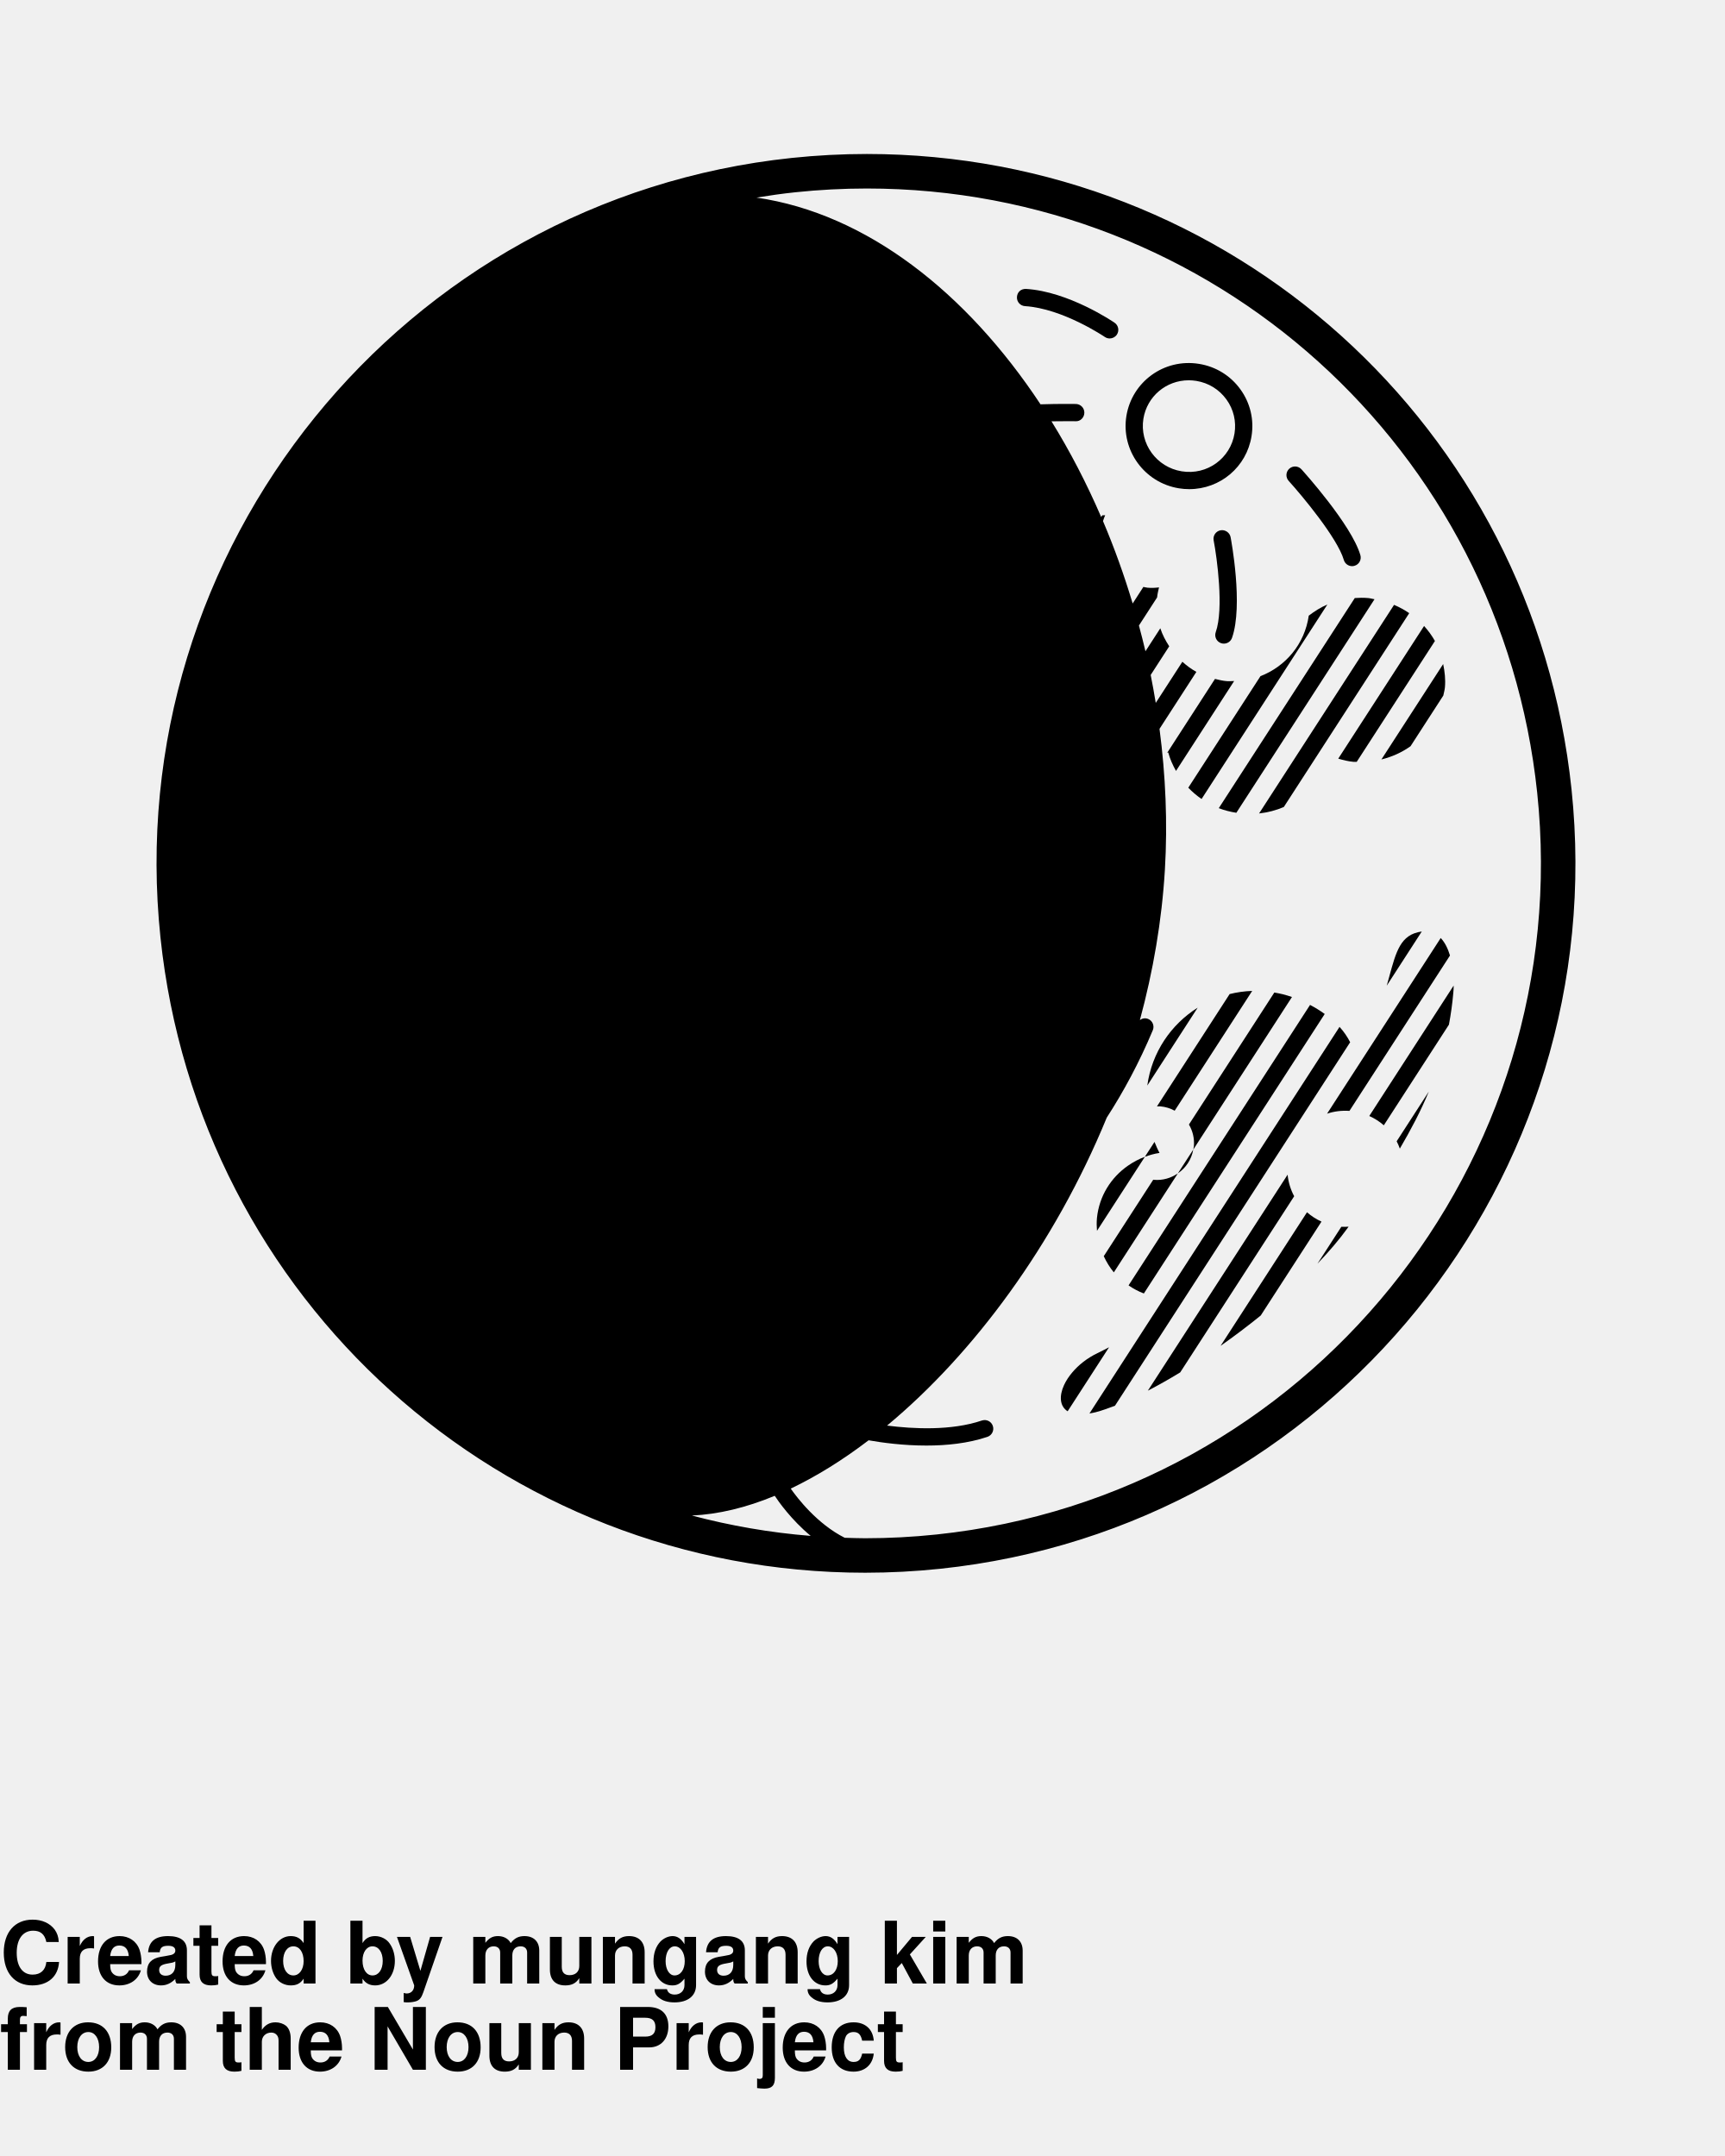
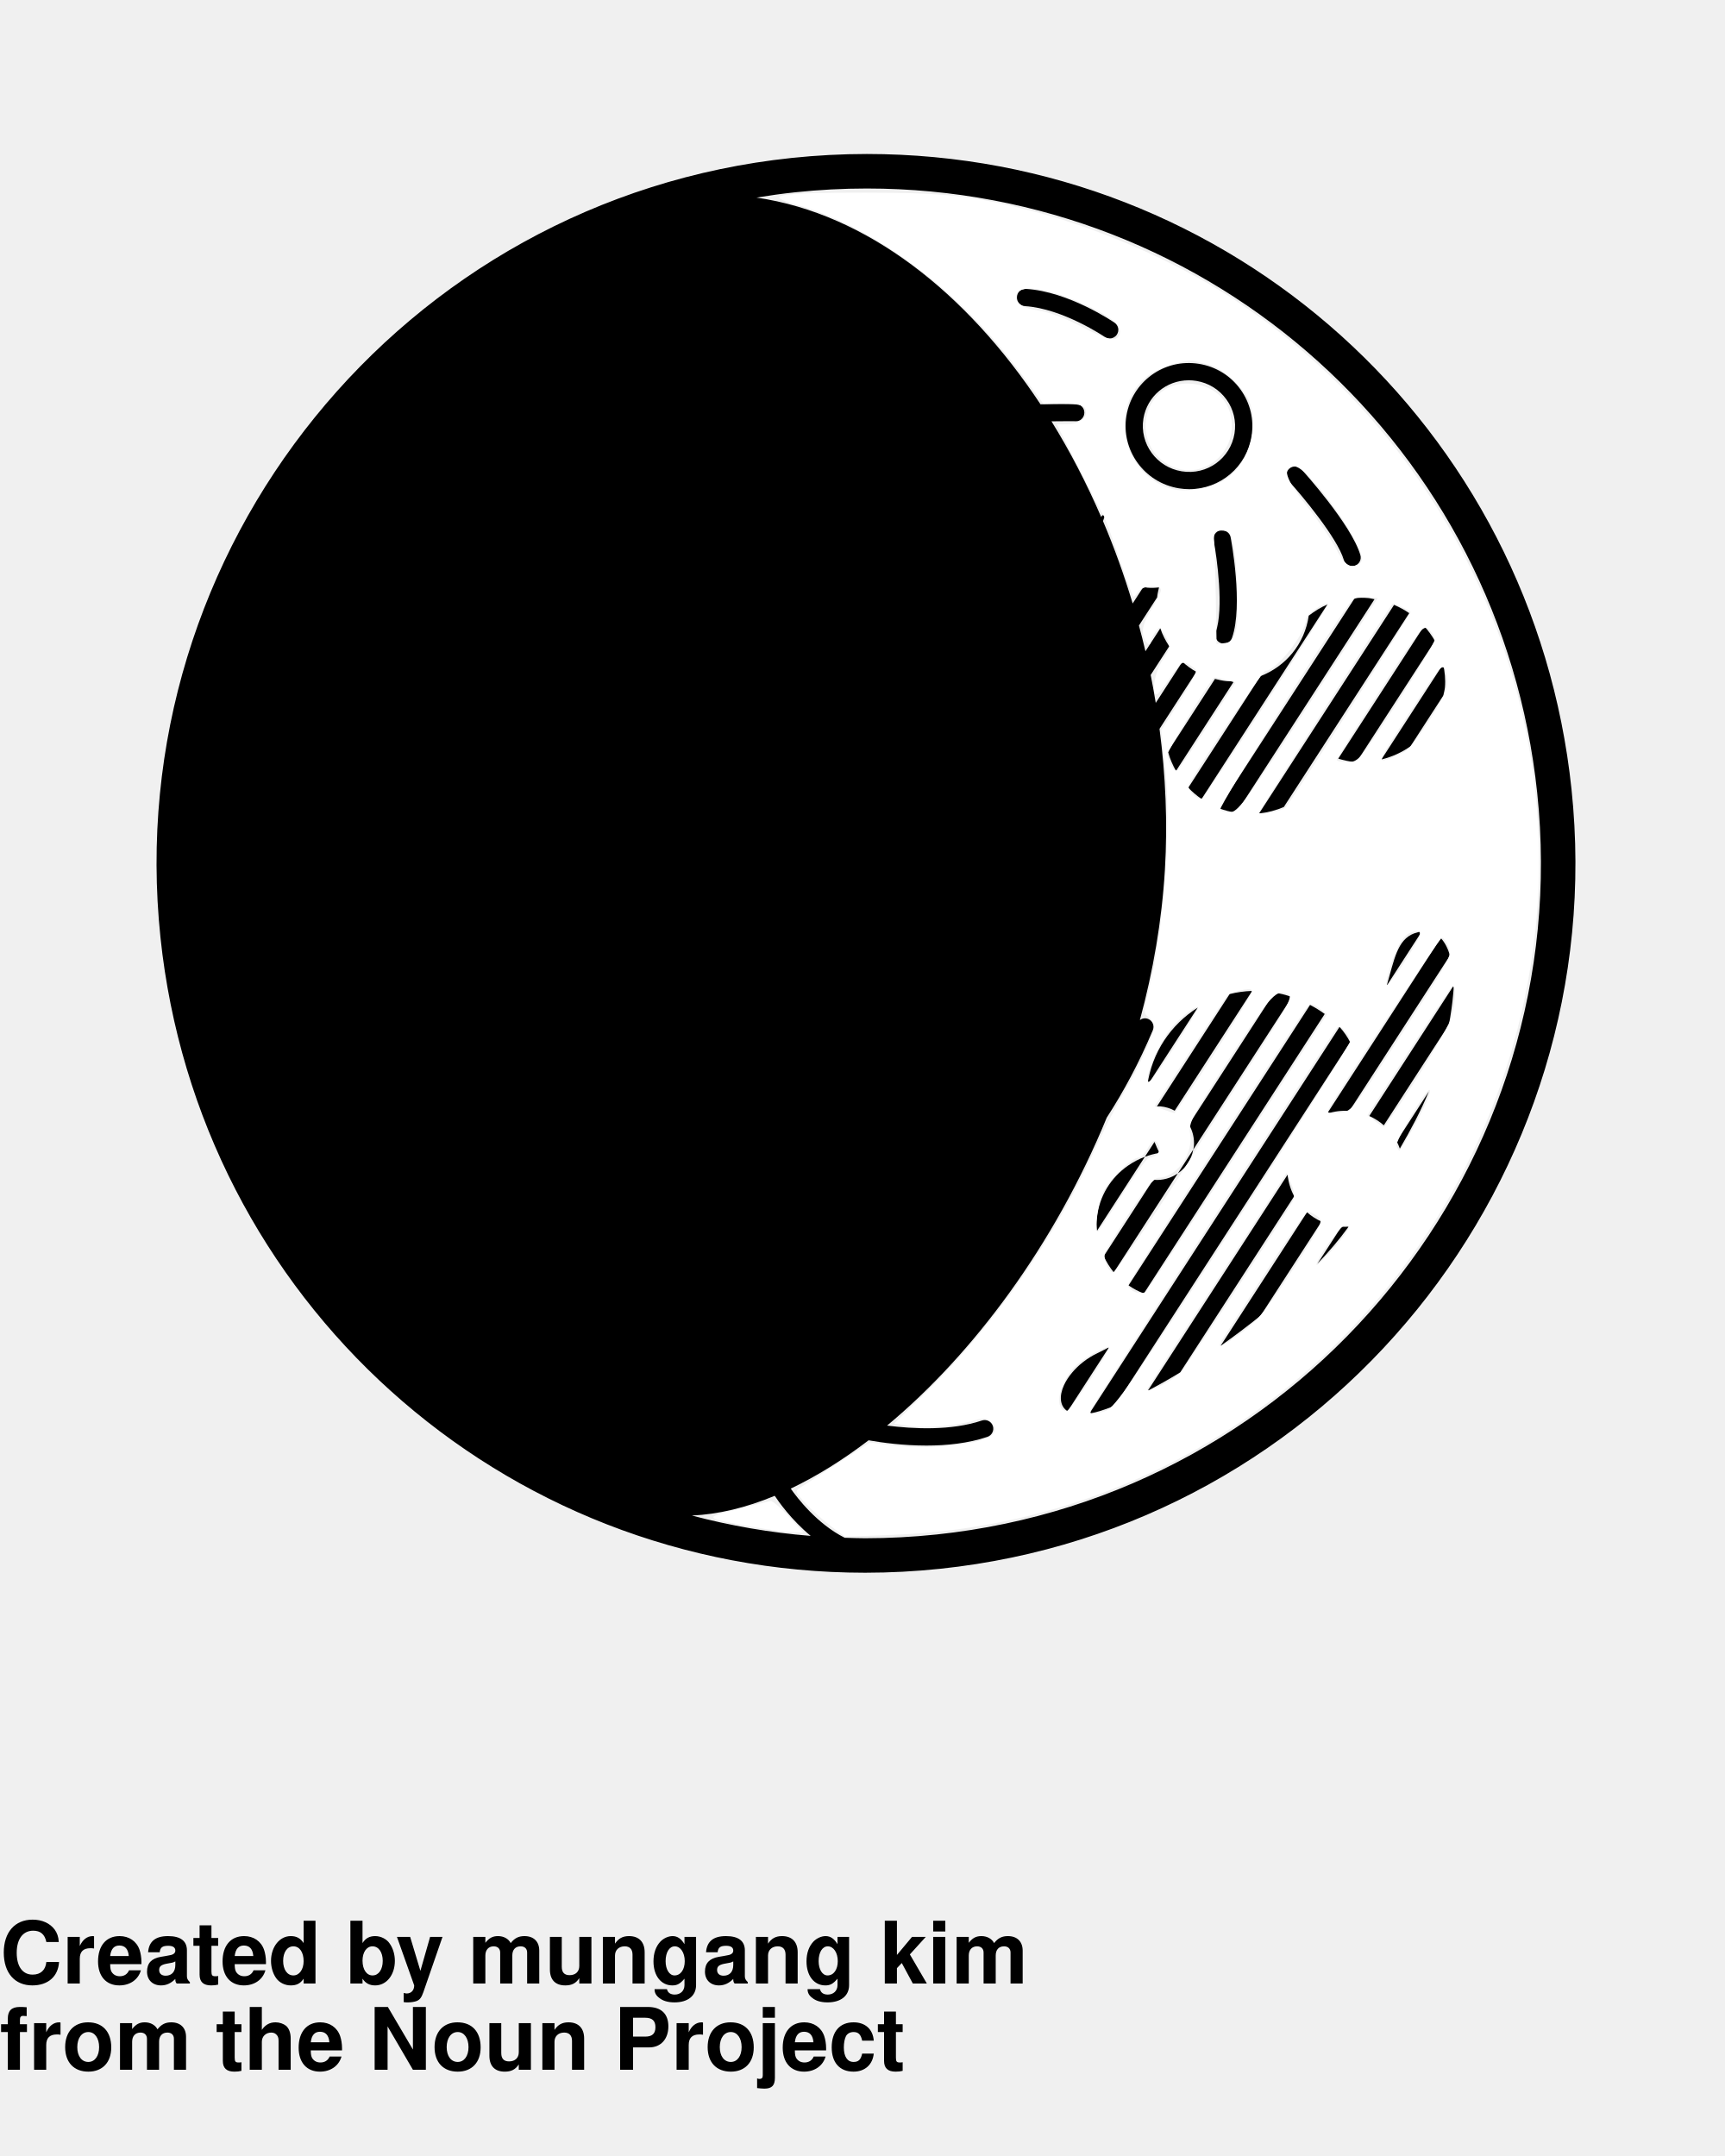
- <svg xmlns="http://www.w3.org/2000/svg" version="1.1" x="0px" y="0px" viewBox="0 0 100 125" enable-background="new 0 0 100 100" xml:space="preserve">
-   <g>
-     <path d="M91.102,45.754C88.892,24.76,71.329,8.928,50.25,8.928c-1.443,0-2.908,0.077-4.352,0.229   C23.347,11.53,6.93,31.807,9.303,54.357c2.208,20.994,19.771,36.826,40.851,36.826c1.443,0,2.907-0.077,4.352-0.229   C77.057,88.582,93.475,68.305,91.102,45.754z M40.109,87.867c1.538-0.069,3.154-0.459,4.803-1.144   c0.21,0.318,0.949,1.381,2.085,2.325C44.637,88.86,42.336,88.456,40.109,87.867z M54.296,88.966   c-1.375,0.145-2.769,0.218-4.143,0.218c-0.397,0-0.79-0.016-1.185-0.027c-1.609-0.812-2.76-2.323-3.128-2.851   c1.499-0.715,3.015-1.658,4.514-2.801c0.797,0.14,2.015,0.305,3.353,0.305c1.166,0,2.415-0.126,3.535-0.505   c0.262-0.089,0.402-0.372,0.313-0.634c-0.088-0.262-0.37-0.399-0.634-0.313c-1.775,0.603-3.983,0.488-5.497,0.294   c5.004-4.157,9.704-10.479,12.735-17.854c0.974-1.506,1.881-3.184,2.67-5.067c0.107-0.255-0.013-0.548-0.268-0.654   c-0.167-0.07-0.345-0.036-0.48,0.062c0.765-2.824,1.272-5.746,1.449-8.717c0.162-2.727,0.042-5.467-0.312-8.165l2.137-3.303   c-0.296-0.162-0.562-0.363-0.812-0.586L67,40.753c-0.089-0.542-0.186-1.083-0.294-1.62l1.075-1.662   c-0.211-0.325-0.396-0.67-0.516-1.045l-0.862,1.333c-0.117-0.501-0.245-0.998-0.378-1.493l1.053-1.628   c0.021-0.199,0.065-0.391,0.111-0.582c-0.215,0.028-0.434,0.038-0.658,0.019c-0.086-0.007-0.164-0.032-0.248-0.047l-0.621,0.961   c-0.491-1.637-1.064-3.234-1.72-4.776c0.038-0.116,0.076-0.231,0.125-0.342c-0.055,0.006-0.112,0-0.167,0.007l-0.063,0.098   c-0.842-1.951-1.807-3.812-2.882-5.549c0.804-0.014,1.381-0.005,1.397-0.005c0.276,0.02,0.504-0.215,0.509-0.49   c0.005-0.276-0.215-0.504-0.491-0.51c-0.081-0.001-0.947-0.015-2.05,0.02c-4.274-6.468-10.077-11.058-16.466-11.986   c0.744-0.122,1.494-0.229,2.253-0.309c1.375-0.145,2.769-0.218,4.143-0.218c20.053,0,36.76,15.062,38.863,35.035   C91.37,67.418,75.751,86.708,54.296,88.966z" />
-     <path d="M72.552,25.29c0.156-0.96-0.072-1.924-0.643-2.715c-0.575-0.797-1.428-1.322-2.401-1.479   c-2.035-0.329-3.891,1.05-4.21,3.022c-0.321,1.988,1.045,3.87,3.044,4.193c0.2,0.033,0.398,0.049,0.594,0.049   C70.744,28.36,72.266,27.069,72.552,25.29z M68.502,27.325c-1.456-0.236-2.45-1.604-2.218-3.048c0.21-1.292,1.316-2.229,2.63-2.229   c0.143,0,0.288,0.012,0.435,0.035c0.709,0.114,1.331,0.497,1.75,1.078c0.414,0.573,0.579,1.273,0.467,1.97   C71.334,26.562,69.99,27.569,68.502,27.325z" />
-     <path d="M81.77,43.265l1.9-2.938c0.033-0.16,0.078-0.314,0.094-0.479c0.041-0.465-0.012-0.913-0.102-1.348l-3.58,5.531   C80.699,43.882,81.268,43.621,81.77,43.265z" />
-     <path d="M78.477,44.171c0.059,0.005,0.115-0.005,0.174-0.002l4.533-7.006c-0.174-0.313-0.389-0.603-0.629-0.87l-4.975,7.691   C77.869,44.071,78.164,44.144,78.477,44.171z" />
-     <path d="M74.424,46.788l7.27-11.238c-0.273-0.189-0.568-0.349-0.879-0.481L72.99,47.162C73.492,47.107,73.977,46.981,74.424,46.788   z" />
-     <path d="M70.654,46.855c0.322,0.126,0.664,0.212,1.018,0.268l8.01-12.38c-0.125-0.021-0.244-0.059-0.371-0.069   c-0.262-0.023-0.521-0.019-0.773-0.001L70.654,46.855z" />
-     <path d="M69.656,46.324l7.293-11.276c-0.392,0.165-0.746,0.393-1.079,0.647c-0.234,1.636-1.335,2.944-2.798,3.505l-4.186,6.47   C69.119,45.913,69.377,46.131,69.656,46.324z" />
-     <path d="M68.174,44.697l3.371-5.213c-0.146,0.002-0.29,0.019-0.439,0.006c-0.232-0.021-0.452-0.073-0.672-0.128l-2.771,4.285   c0.02-0.008,0.041-0.013,0.061-0.021C67.826,44.005,67.984,44.359,68.174,44.697z" />
-     <path d="M73.875,57.544l-4.951,7.654c0.217,0.369,0.327,0.805,0.287,1.264c-0.006,0.064-0.024,0.124-0.036,0.188l5.722-8.846   C74.549,57.683,74.207,57.601,73.875,57.544z" />
-     <path d="M66.855,68.396l-2.869,4.435c0.158,0.336,0.348,0.654,0.584,0.938l3.712-5.739c-0.395,0.27-0.876,0.418-1.39,0.374   C66.88,68.402,66.868,68.397,66.855,68.396z" />
-     <path d="M65.787,67.97l0.582-0.9c-0.348,0.127-0.673,0.301-0.974,0.51c-0.98,0.679-1.672,1.754-1.804,3.035   c-0.023,0.254-0.018,0.502,0.002,0.746L65.787,67.97z" />
-     <path d="M71.283,57.634l-4.213,6.513c0.065-0.001,0.129-0.009,0.195-0.003c0.302,0.026,0.583,0.116,0.833,0.252l4.493-6.945   C72.143,57.466,71.707,57.528,71.283,57.634z" />
-     <path d="M66.51,62.937l2.92-4.514C67.887,59.392,66.775,61.009,66.51,62.937z" />
-     <path d="M80.221,65.242l3.775-5.835c0.111-0.598,0.199-1.209,0.254-1.846c0.014-0.125,0.02-0.27,0.02-0.42l-4.891,7.562   C79.688,64.843,79.971,65.022,80.221,65.242z" />
-     <path d="M75.768,70.284l-5.01,7.746c0.787-0.557,1.572-1.146,2.328-1.76l3.522-5.444C76.3,70.686,76.018,70.506,75.768,70.284z" />
-     <path d="M74.644,68.105l-8.101,12.522c0.604-0.312,1.232-0.666,1.875-1.059l6.607-10.213C74.82,68.976,74.688,68.552,74.644,68.105   z" />
-     <path d="M83.52,54.384l-6.588,10.184c0.406-0.136,0.845-0.192,1.297-0.161l5.828-9.009C83.938,54.999,83.764,54.642,83.52,54.384z" />
-     <path d="M80.391,57.147l2.031-3.141c-0.141,0.02-0.283,0.051-0.441,0.109C81.002,54.481,80.824,55.638,80.391,57.147z" />
-     <path d="M77.654,59.536L67.477,75.269l-0.896,1.385l-3.424,5.295c0.115-0.02,0.23-0.039,0.361-0.072   c0.344-0.09,0.723-0.225,1.119-0.377L78.27,60.427C78.107,60.108,77.904,59.81,77.654,59.536z" />
-     <path d="M76.795,58.788c-0.271-0.195-0.553-0.371-0.85-0.525L65.424,74.524c0.273,0.189,0.568,0.348,0.887,0.469L76.795,58.788z" />
-     <path d="M63.625,78.45c-0.609,0.293-1.104,0.691-1.465,1.121c-0.205,0.24-0.365,0.49-0.477,0.734   c-0.293,0.639-0.248,1.23,0.209,1.518l2.4-3.711C64.078,78.224,63.861,78.337,63.625,78.45z" />
-     <path d="M81.15,66.594c0.636-1.087,1.214-2.178,1.68-3.308l-1.864,2.883C81.039,66.305,81.096,66.448,81.15,66.594z" />
-     <path d="M76.375,73.265c0.676-0.709,1.281-1.414,1.766-2.092c0.013-0.018,0.024-0.035,0.037-0.053   c-0.139,0.007-0.277,0.015-0.419,0.005L76.375,73.265z" />
-     <path d="M69.175,66.649l-0.893,1.38C68.742,67.715,69.071,67.229,69.175,66.649z" />
-     <path d="M66.928,66.206l-0.559,0.863c0.275-0.1,0.555-0.182,0.85-0.225C67.107,66.64,67.018,66.423,66.928,66.206z" />
-     <path d="M59.484,16.751c-0.307-0.014-0.514,0.193-0.53,0.469c-0.018,0.275,0.192,0.513,0.468,0.529   c2.187,0.137,4.602,1.771,4.626,1.787c0.086,0.059,0.185,0.087,0.281,0.087c0.16,0,0.316-0.076,0.414-0.218   c0.155-0.229,0.097-0.539-0.131-0.695C64.505,18.637,61.949,16.905,59.484,16.751z" />
-     <path d="M77.903,32.464c0.063,0.219,0.263,0.36,0.479,0.36c0.046,0,0.094-0.007,0.141-0.021c0.265-0.077,0.417-0.354,0.339-0.619   c-0.515-1.762-3.298-4.844-3.416-4.975c-0.186-0.204-0.501-0.219-0.706-0.034c-0.204,0.185-0.22,0.501-0.034,0.706   C75.468,28.722,77.528,31.185,77.903,32.464z" />
-     <path d="M70.783,37.288c0.055,0.02,0.111,0.028,0.166,0.028c0.206,0,0.399-0.128,0.472-0.334c0.662-1.88-0.052-5.679-0.082-5.839   c-0.052-0.271-0.321-0.446-0.585-0.397c-0.271,0.052-0.449,0.313-0.397,0.585c0.195,1.021,0.597,3.97,0.121,5.319   C70.386,36.911,70.522,37.196,70.783,37.288z" />
+ <svg xmlns="http://www.w3.org/2000/svg" version="1.1" x="0px" y="0px" viewBox="0 0 100 125" enable-background="new 0 0 100 100" xml:space="preserve" id="svg29">
+   <defs id="defs29" />
+   <g id="g28">
+     <path d="M91.102,45.754C88.892,24.76,71.329,8.928,50.25,8.928c-1.443,0-2.908,0.077-4.352,0.229   C23.347,11.53,6.93,31.807,9.303,54.357c2.208,20.994,19.771,36.826,40.851,36.826c1.443,0,2.907-0.077,4.352-0.229   C77.057,88.582,93.475,68.305,91.102,45.754z M40.109,87.867c1.538-0.069,3.154-0.459,4.803-1.144   c0.21,0.318,0.949,1.381,2.085,2.325C44.637,88.86,42.336,88.456,40.109,87.867z M54.296,88.966   c-1.375,0.145-2.769,0.218-4.143,0.218c-0.397,0-0.79-0.016-1.185-0.027c-1.609-0.812-2.76-2.323-3.128-2.851   c1.499-0.715,3.015-1.658,4.514-2.801c0.797,0.14,2.015,0.305,3.353,0.305c1.166,0,2.415-0.126,3.535-0.505   c0.262-0.089,0.402-0.372,0.313-0.634c-0.088-0.262-0.37-0.399-0.634-0.313c-1.775,0.603-3.983,0.488-5.497,0.294   c5.004-4.157,9.704-10.479,12.735-17.854c0.974-1.506,1.881-3.184,2.67-5.067c0.107-0.255-0.013-0.548-0.268-0.654   c-0.167-0.07-0.345-0.036-0.48,0.062c0.765-2.824,1.272-5.746,1.449-8.717c0.162-2.727,0.042-5.467-0.312-8.165l2.137-3.303   c-0.296-0.162-0.562-0.363-0.812-0.586L67,40.753c-0.089-0.542-0.186-1.083-0.294-1.62l1.075-1.662   c-0.211-0.325-0.396-0.67-0.516-1.045l-0.862,1.333c-0.117-0.501-0.245-0.998-0.378-1.493l1.053-1.628   c0.021-0.199,0.065-0.391,0.111-0.582c-0.215,0.028-0.434,0.038-0.658,0.019c-0.086-0.007-0.164-0.032-0.248-0.047l-0.621,0.961   c-0.491-1.637-1.064-3.234-1.72-4.776c0.038-0.116,0.076-0.231,0.125-0.342c-0.055,0.006-0.112,0-0.167,0.007l-0.063,0.098   c-0.842-1.951-1.807-3.812-2.882-5.549c0.804-0.014,1.381-0.005,1.397-0.005c0.276,0.02,0.504-0.215,0.509-0.49   c0.005-0.276-0.215-0.504-0.491-0.51c-0.081-0.001-0.947-0.015-2.05,0.02c-4.274-6.468-10.077-11.058-16.466-11.986   c0.744-0.122,1.494-0.229,2.253-0.309c1.375-0.145,2.769-0.218,4.143-0.218c20.053,0,36.76,15.062,38.863,35.035   C91.37,67.418,75.751,86.708,54.296,88.966z" id="path1" />
+     <path d="M72.552,25.29c0.156-0.96-0.072-1.924-0.643-2.715c-0.575-0.797-1.428-1.322-2.401-1.479   c-2.035-0.329-3.891,1.05-4.21,3.022c-0.321,1.988,1.045,3.87,3.044,4.193c0.2,0.033,0.398,0.049,0.594,0.049   C70.744,28.36,72.266,27.069,72.552,25.29z M68.502,27.325c-1.456-0.236-2.45-1.604-2.218-3.048c0.21-1.292,1.316-2.229,2.63-2.229   c0.143,0,0.288,0.012,0.435,0.035c0.709,0.114,1.331,0.497,1.75,1.078c0.414,0.573,0.579,1.273,0.467,1.97   C71.334,26.562,69.99,27.569,68.502,27.325z" id="path2" />
+     <path d="M81.77,43.265l1.9-2.938c0.033-0.16,0.078-0.314,0.094-0.479c0.041-0.465-0.012-0.913-0.102-1.348l-3.58,5.531   C80.699,43.882,81.268,43.621,81.77,43.265z" id="path3" />
+     <path d="M78.477,44.171c0.059,0.005,0.115-0.005,0.174-0.002l4.533-7.006c-0.174-0.313-0.389-0.603-0.629-0.87l-4.975,7.691   C77.869,44.071,78.164,44.144,78.477,44.171z" id="path4" />
+     <path d="M74.424,46.788l7.27-11.238c-0.273-0.189-0.568-0.349-0.879-0.481L72.99,47.162C73.492,47.107,73.977,46.981,74.424,46.788   z" id="path5" />
+     <path d="M70.654,46.855c0.322,0.126,0.664,0.212,1.018,0.268l8.01-12.38c-0.125-0.021-0.244-0.059-0.371-0.069   c-0.262-0.023-0.521-0.019-0.773-0.001L70.654,46.855z" id="path6" />
+     <path d="M69.656,46.324l7.293-11.276c-0.392,0.165-0.746,0.393-1.079,0.647c-0.234,1.636-1.335,2.944-2.798,3.505l-4.186,6.47   C69.119,45.913,69.377,46.131,69.656,46.324z" id="path7" />
+     <path d="M68.174,44.697l3.371-5.213c-0.146,0.002-0.29,0.019-0.439,0.006c-0.232-0.021-0.452-0.073-0.672-0.128l-2.771,4.285   c0.02-0.008,0.041-0.013,0.061-0.021C67.826,44.005,67.984,44.359,68.174,44.697z" id="path8" />
+     <path d="M73.875,57.544l-4.951,7.654c0.217,0.369,0.327,0.805,0.287,1.264c-0.006,0.064-0.024,0.124-0.036,0.188l5.722-8.846   C74.549,57.683,74.207,57.601,73.875,57.544z" id="path9" />
+     <path d="M66.855,68.396l-2.869,4.435c0.158,0.336,0.348,0.654,0.584,0.938l3.712-5.739c-0.395,0.27-0.876,0.418-1.39,0.374   C66.88,68.402,66.868,68.397,66.855,68.396z" id="path10" />
+     <path d="M65.787,67.97l0.582-0.9c-0.348,0.127-0.673,0.301-0.974,0.51c-0.98,0.679-1.672,1.754-1.804,3.035   c-0.023,0.254-0.018,0.502,0.002,0.746L65.787,67.97z" id="path11" />
+     <path d="M71.283,57.634l-4.213,6.513c0.065-0.001,0.129-0.009,0.195-0.003c0.302,0.026,0.583,0.116,0.833,0.252l4.493-6.945   C72.143,57.466,71.707,57.528,71.283,57.634z" id="path12" />
+     <path d="M66.51,62.937l2.92-4.514C67.887,59.392,66.775,61.009,66.51,62.937z" id="path13" />
+     <path d="M80.221,65.242l3.775-5.835c0.111-0.598,0.199-1.209,0.254-1.846c0.014-0.125,0.02-0.27,0.02-0.42l-4.891,7.562   C79.688,64.843,79.971,65.022,80.221,65.242z" id="path14" />
+     <path d="M75.768,70.284l-5.01,7.746c0.787-0.557,1.572-1.146,2.328-1.76l3.522-5.444C76.3,70.686,76.018,70.506,75.768,70.284z" id="path15" />
+     <path d="M74.644,68.105l-8.101,12.522c0.604-0.312,1.232-0.666,1.875-1.059l6.607-10.213C74.82,68.976,74.688,68.552,74.644,68.105   z" id="path16" />
+     <path d="M83.52,54.384l-6.588,10.184c0.406-0.136,0.845-0.192,1.297-0.161l5.828-9.009C83.938,54.999,83.764,54.642,83.52,54.384z" id="path17" />
+     <path d="M80.391,57.147l2.031-3.141c-0.141,0.02-0.283,0.051-0.441,0.109C81.002,54.481,80.824,55.638,80.391,57.147z" id="path18" />
+     <path d="M77.654,59.536L67.477,75.269l-0.896,1.385l-3.424,5.295c0.115-0.02,0.23-0.039,0.361-0.072   c0.344-0.09,0.723-0.225,1.119-0.377L78.27,60.427C78.107,60.108,77.904,59.81,77.654,59.536z" id="path19" />
+     <path d="M76.795,58.788c-0.271-0.195-0.553-0.371-0.85-0.525L65.424,74.524c0.273,0.189,0.568,0.348,0.887,0.469L76.795,58.788z" id="path20" />
+     <path d="M63.625,78.45c-0.609,0.293-1.104,0.691-1.465,1.121c-0.205,0.24-0.365,0.49-0.477,0.734   c-0.293,0.639-0.248,1.23,0.209,1.518l2.4-3.711C64.078,78.224,63.861,78.337,63.625,78.45z" id="path21" />
+     <path d="M81.15,66.594c0.636-1.087,1.214-2.178,1.68-3.308l-1.864,2.883C81.039,66.305,81.096,66.448,81.15,66.594z" id="path22" />
+     <path d="M76.375,73.265c0.676-0.709,1.281-1.414,1.766-2.092c0.013-0.018,0.024-0.035,0.037-0.053   c-0.139,0.007-0.277,0.015-0.419,0.005L76.375,73.265z" id="path23" />
+     <path d="M69.175,66.649l-0.893,1.38C68.742,67.715,69.071,67.229,69.175,66.649z" id="path24" />
+     <path d="M66.928,66.206l-0.559,0.863c0.275-0.1,0.555-0.182,0.85-0.225C67.107,66.64,67.018,66.423,66.928,66.206z" id="path25" />
+     <path d="M59.484,16.751c-0.307-0.014-0.514,0.193-0.53,0.469c-0.018,0.275,0.192,0.513,0.468,0.529   c2.187,0.137,4.602,1.771,4.626,1.787c0.086,0.059,0.185,0.087,0.281,0.087c0.16,0,0.316-0.076,0.414-0.218   c0.155-0.229,0.097-0.539-0.131-0.695C64.505,18.637,61.949,16.905,59.484,16.751z" id="path26" />
+     <path d="M77.903,32.464c0.063,0.219,0.263,0.36,0.479,0.36c0.046,0,0.094-0.007,0.141-0.021c0.265-0.077,0.417-0.354,0.339-0.619   c-0.515-1.762-3.298-4.844-3.416-4.975c-0.186-0.204-0.501-0.219-0.706-0.034c-0.204,0.185-0.22,0.501-0.034,0.706   C75.468,28.722,77.528,31.185,77.903,32.464z" id="path27" />
+     <path d="M70.783,37.288c0.055,0.02,0.111,0.028,0.166,0.028c0.206,0,0.399-0.128,0.472-0.334c0.662-1.88-0.052-5.679-0.082-5.839   c-0.052-0.271-0.321-0.446-0.585-0.397c-0.271,0.052-0.449,0.313-0.397,0.585c0.195,1.021,0.597,3.97,0.121,5.319   C70.386,36.911,70.522,37.196,70.783,37.288z" id="path28" />
  </g>
-   <text x="0" y="115" fill="#000000" font-size="5px" font-weight="bold" font-family="'Helvetica Neue', Helvetica, Arial-Unicode, Arial, Sans-serif">Created by mungang kim</text>
-   <text x="0" y="120" fill="#000000" font-size="5px" font-weight="bold" font-family="'Helvetica Neue', Helvetica, Arial-Unicode, Arial, Sans-serif">from the Noun Project</text>
+   <text x="0" y="115" fill="#000000" font-size="5px" font-weight="bold" font-family="'Helvetica Neue', Helvetica, Arial-Unicode, Arial, Sans-serif" id="text28">Created by mungang kim</text>
+   <text x="0" y="120" fill="#000000" font-size="5px" font-weight="bold" font-family="'Helvetica Neue', Helvetica, Arial-Unicode, Arial, Sans-serif" id="text29">from the Noun Project</text>
+   <path style="fill:#ffffff;stroke-width:0.196" d="m 48.197,88.507 c -0.431,-0.322 -1.092,-0.915 -1.469,-1.317 -0.643,-0.685 -0.663,-0.745 -0.32,-0.955 0.201,-0.123 1.188,-0.76 2.192,-1.415 l 1.826,-1.191 1.335,0.173 c 0.734,0.095 1.996,0.12 2.804,0.055 2.646,-0.212 3.613,-0.684 2.888,-1.41 -0.24,-0.24 -0.432,-0.26 -0.957,-0.098 -1.027,0.316 -2.808,0.468 -3.78,0.323 l -0.885,-0.133 1.92,-1.889 c 3.897,-3.834 7.383,-8.854 9.696,-13.963 0.457,-1.01 1.195,-2.456 1.64,-3.213 0.924,-1.572 1.822,-3.527 1.822,-3.965 0,-0.163 -0.146,-0.404 -0.325,-0.535 -0.302,-0.221 -0.302,-0.328 -0.006,-1.506 0.921,-3.665 1.34,-9.497 0.948,-13.18 l -0.208,-1.95 1.059,-1.662 c 0.582,-0.914 1.014,-1.733 0.96,-1.821 -0.054,-0.088 -0.268,-0.25 -0.475,-0.361 -0.325,-0.174 -0.465,-0.067 -1.018,0.779 -0.353,0.539 -0.707,0.982 -0.788,0.984 -0.344,0.008 -0.111,-1.33 0.349,-2.007 0.48,-0.707 0.486,-0.749 0.172,-1.356 -0.307,-0.594 -0.338,-0.607 -0.594,-0.258 -0.148,0.203 -0.27,0.44 -0.27,0.527 0,0.394 -0.357,0.104 -0.446,-0.363 -0.069,-0.359 0.076,-0.807 0.467,-1.442 0.312,-0.506 0.567,-1.021 0.567,-1.144 0,-0.363 -1.134,-0.263 -1.347,0.118 -0.105,0.188 -0.227,0.298 -0.272,0.245 -0.044,-0.053 -0.426,-1.11 -0.847,-2.349 C 64.412,30.99 64.023,29.932 63.969,29.877 63.916,29.822 63.283,28.61 62.563,27.183 L 61.255,24.589 h 0.648 c 0.712,0 1.195,-0.417 1.018,-0.879 -0.084,-0.218 -0.419,-0.296 -1.273,-0.296 H 60.488 l -1.339,-1.812 c -3.507,-4.746 -8.468,-8.47 -12.952,-9.725 -2.018,-0.565 -1.212,-0.708 3.96,-0.706 4.668,0.002 6.203,0.171 9.698,1.069 3.845,0.988 8.296,2.927 11.521,5.018 12.379,8.03 19.281,22.552 17.596,37.022 -2.248,19.298 -17.947,33.964 -37.149,34.704 l -2.841,0.109 z m 15.923,-6.722 c 0.511,-0.178 1.62,-1.784 7.376,-10.683 3.726,-5.761 6.772,-10.582 6.769,-10.713 -0.011,-0.407 -0.569,-1.018 -0.746,-0.817 -0.287,0.325 -14.153,21.844 -14.267,22.139 -0.13,0.338 0.063,0.354 0.868,0.074 z m -0.927,-1.778 c 0.647,-0.985 1.138,-1.829 1.092,-1.876 -0.127,-0.127 -1.331,0.521 -1.854,0.996 -1.019,0.927 -1.399,2.671 -0.582,2.671 0.092,0 0.696,-0.806 1.343,-1.792 z m 4.261,0.245 c 0.4,-0.204 0.872,-0.535 1.049,-0.735 0.314,-0.355 6.063,-9.166 6.439,-9.869 0.131,-0.244 0.105,-0.556 -0.081,-1 L 74.59,68.003 73.326,69.954 c -0.695,1.073 -2.512,3.875 -4.037,6.227 -1.525,2.352 -2.772,4.314 -2.772,4.359 0,0.15 0.202,0.088 0.938,-0.288 z m 4.548,-3.009 c 0.924,-0.68 1.463,-1.346 2.942,-3.634 1.717,-2.657 1.791,-2.815 1.442,-3.08 -0.202,-0.153 -0.456,-0.279 -0.564,-0.279 -0.108,-1.33e-4 -1.166,1.51 -2.351,3.355 -1.185,1.845 -2.318,3.606 -2.517,3.913 -0.493,0.758 -0.28,0.702 1.049,-0.276 z m -0.201,-10.52 5.125,-7.924 -0.454,-0.344 c -0.351,-0.266 -0.504,-0.291 -0.672,-0.109 -0.282,0.304 -10.255,15.758 -10.381,16.085 -0.137,0.356 0.737,0.73 1.03,0.44 0.125,-0.123 2.534,-3.79 5.352,-8.148 z m -5.069,3.972 c 1.12,-1.689 2.224,-3.395 2.454,-3.791 0.23,-0.396 1.632,-2.593 3.116,-4.883 2.131,-3.288 2.641,-4.2 2.423,-4.341 -0.673,-0.436 -1.044,-0.041 -3.432,3.645 -2.234,3.449 -2.403,3.776 -2.298,4.446 0.181,1.152 -0.813,2.51 -1.837,2.51 -0.244,0 -0.787,0.654 -1.666,2.008 -0.717,1.105 -1.36,2.156 -1.429,2.336 -0.132,0.345 0.197,1.142 0.471,1.142 0.089,0 1.077,-1.382 2.197,-3.071 z m 11.366,0.676 c 0.14,-0.262 0.113,-0.348 -0.109,-0.348 -0.267,0 -1.689,1.964 -1.67,2.306 0.01,0.181 1.529,-1.491 1.779,-1.958 z M 65.058,69.268 c 0.748,-1.181 1.448,-2.152 1.556,-2.158 0.415,-0.025 0.694,-0.345 0.573,-0.658 -0.175,-0.455 -0.365,-0.409 -0.671,0.163 -0.144,0.269 -0.359,0.49 -0.478,0.49 -0.41,0 -1.689,1.215 -2.074,1.97 -0.315,0.617 -0.555,2.34 -0.326,2.34 0.033,0 0.672,-0.966 1.42,-2.147 z M 81.875,65.488 c 0.723,-1.297 1.156,-2.302 0.99,-2.302 -0.237,0 -2.005,3.014 -1.911,3.257 0.057,0.148 0.134,0.269 0.171,0.269 0.037,0 0.375,-0.551 0.75,-1.225 z m 0.295,-3.026 c 1.012,-1.579 1.914,-3.187 2.004,-3.572 0.233,-1.001 0.219,-1.903 -0.025,-1.659 -0.108,0.108 -1.25,1.823 -2.537,3.811 l -2.339,3.614 0.43,0.339 c 0.237,0.186 0.474,0.339 0.528,0.339 0.054,2.92e-4 0.926,-1.292 1.939,-2.871 z M 70.337,61.18 c 1.185,-1.847 2.185,-3.482 2.222,-3.634 0.052,-0.216 -0.076,-0.246 -0.588,-0.138 -0.36,0.076 -0.716,0.195 -0.79,0.264 -0.074,0.069 -1.06,1.554 -2.19,3.298 l -2.055,3.172 0.525,0.192 c 0.289,0.106 0.569,0.195 0.623,0.198 0.054,0.003 1.068,-1.505 2.253,-3.352 z m 10.031,0.145 c 3.883,-5.993 3.813,-5.868 3.595,-6.44 -0.108,-0.283 -0.276,-0.515 -0.375,-0.515 -0.136,0 -5.782,8.541 -6.581,9.956 -0.112,0.197 0.027,0.243 0.592,0.196 0.721,-0.061 0.784,-0.134 2.769,-3.197 z M 69.455,58.431 c 0,-0.275 -1.136,0.614 -1.656,1.297 -0.642,0.841 -1.274,2.267 -1.274,2.871 1.41e-4,0.366 0.37,-0.076 1.465,-1.754 0.806,-1.234 1.465,-2.32 1.465,-2.413 z M 81.567,55.545 c 0.955,-1.5 0.981,-1.768 0.142,-1.446 -0.174,0.067 -0.453,0.385 -0.619,0.706 -0.417,0.806 -0.853,2.307 -0.671,2.307 0.082,0 0.599,-0.705 1.148,-1.567 z m -7.023,-8.752 c 0.36,-0.408 7.293,-11.257 7.229,-11.313 -0.196,-0.168 -0.995,-0.531 -1.044,-0.474 -0.286,0.327 -7.747,11.991 -7.747,12.111 0,0.189 1.358,-0.092 1.563,-0.324 z m 1.328,-5.942 3.994,-6.172 -0.629,-0.063 c -0.348,-0.035 -0.736,0.052 -0.868,0.196 -0.686,0.743 -7.741,11.951 -7.632,12.126 0.07,0.113 0.355,0.178 0.635,0.145 0.431,-0.051 1.112,-0.995 4.501,-6.232 z M 73.458,40.654 c 1.983,-3.07 3.577,-5.611 3.542,-5.646 -0.158,-0.158 -1.276,0.595 -1.276,0.86 0,0.819 -1.723,3.024 -2.363,3.024 -0.18,0 -4.21,6.006 -4.45,6.633 -0.108,0.282 0.487,0.864 0.783,0.765 0.087,-0.029 1.78,-2.565 3.764,-5.635 z m -3.421,1.372 1.582,-2.449 -0.595,-0.176 c -0.327,-0.097 -0.627,-0.141 -0.666,-0.098 -0.413,0.455 -2.665,4.178 -2.665,4.406 0,0.477 0.41,1.12 0.596,0.934 0.092,-0.092 0.88,-1.27 1.749,-2.617 z m 10.937,-1.245 c 1.208,-1.87 2.196,-3.531 2.196,-3.692 0,-0.161 -0.154,-0.431 -0.343,-0.601 -0.32,-0.288 -0.506,-0.055 -2.841,3.567 -1.374,2.131 -2.498,3.932 -2.498,4.001 0,0.069 0.29,0.125 0.645,0.125 0.62,0 0.729,-0.131 2.841,-3.4 z m 0.459,2.798 c 0.494,-0.264 2.254,-2.942 2.415,-3.673 0.066,-0.302 0.041,-0.764 -0.057,-1.027 -0.164,-0.441 -0.309,-0.276 -1.883,2.138 -2.059,3.159 -2.097,3.239 -1.393,2.971 0.289,-0.11 0.702,-0.294 0.917,-0.409 z m -9.764,-7.137 c 0.185,-0.843 0.043,-4.132 -0.22,-5.094 -0.122,-0.448 -0.274,-0.588 -0.636,-0.588 -0.423,0 -0.47,0.077 -0.426,0.686 0.027,0.377 0.07,1.858 0.095,3.29 l 0.045,2.605 0.485,-0.058 c 0.391,-0.046 0.519,-0.21 0.657,-0.841 z m 7.258,-3.908 c 0.297,-0.774 -3.05,-5.497 -3.896,-5.497 -0.745,0 -0.515,0.749 0.691,2.253 0.648,0.808 1.421,1.932 1.717,2.498 0.395,0.752 0.652,1.028 0.959,1.029 0.231,2.56e-4 0.469,-0.127 0.529,-0.283 z m -8.107,-4.611 c 1.541,-0.786 2.314,-3.285 1.501,-4.856 -0.397,-0.768 -1.568,-1.776 -2.232,-1.921 -0.294,-0.064 -0.651,-0.153 -0.792,-0.197 -0.491,-0.153 -2.09,0.333 -2.749,0.835 -2.303,1.757 -1.545,5.634 1.278,6.533 0.77,0.245 2.076,0.073 2.993,-0.395 z m -5.967,-8.431 c 0.288,-0.465 -0.191,-0.976 -1.526,-1.628 -2.253,-1.1 -4.137,-1.451 -4.381,-0.817 -0.185,0.481 0.266,0.821 1.262,0.953 0.513,0.068 1.592,0.469 2.397,0.89 1.522,0.797 2.042,0.936 2.249,0.601 z" id="path29" />
+   <path style="fill:#ffffff;stroke-width:0.196" d="m 67.969,27.06 c -2.49,-1.111 -1.848,-4.822 0.834,-4.822 1.546,0 2.611,0.996 2.611,2.44 0,1.836 -1.831,3.102 -3.445,2.382 z" id="path30" />
+   <path style="fill:#ffffff;stroke-width:0.196" d="m 43.698,88.535 c -2.942,-0.531 -2.938,-0.526 -0.971,-1.029 0.962,-0.246 1.837,-0.462 1.945,-0.481 0.108,-0.019 0.582,0.385 1.054,0.897 l 0.858,0.931 -0.662,-0.018 c -0.364,-0.01 -1.364,-0.144 -2.223,-0.299 z" id="path31" />
</svg>
